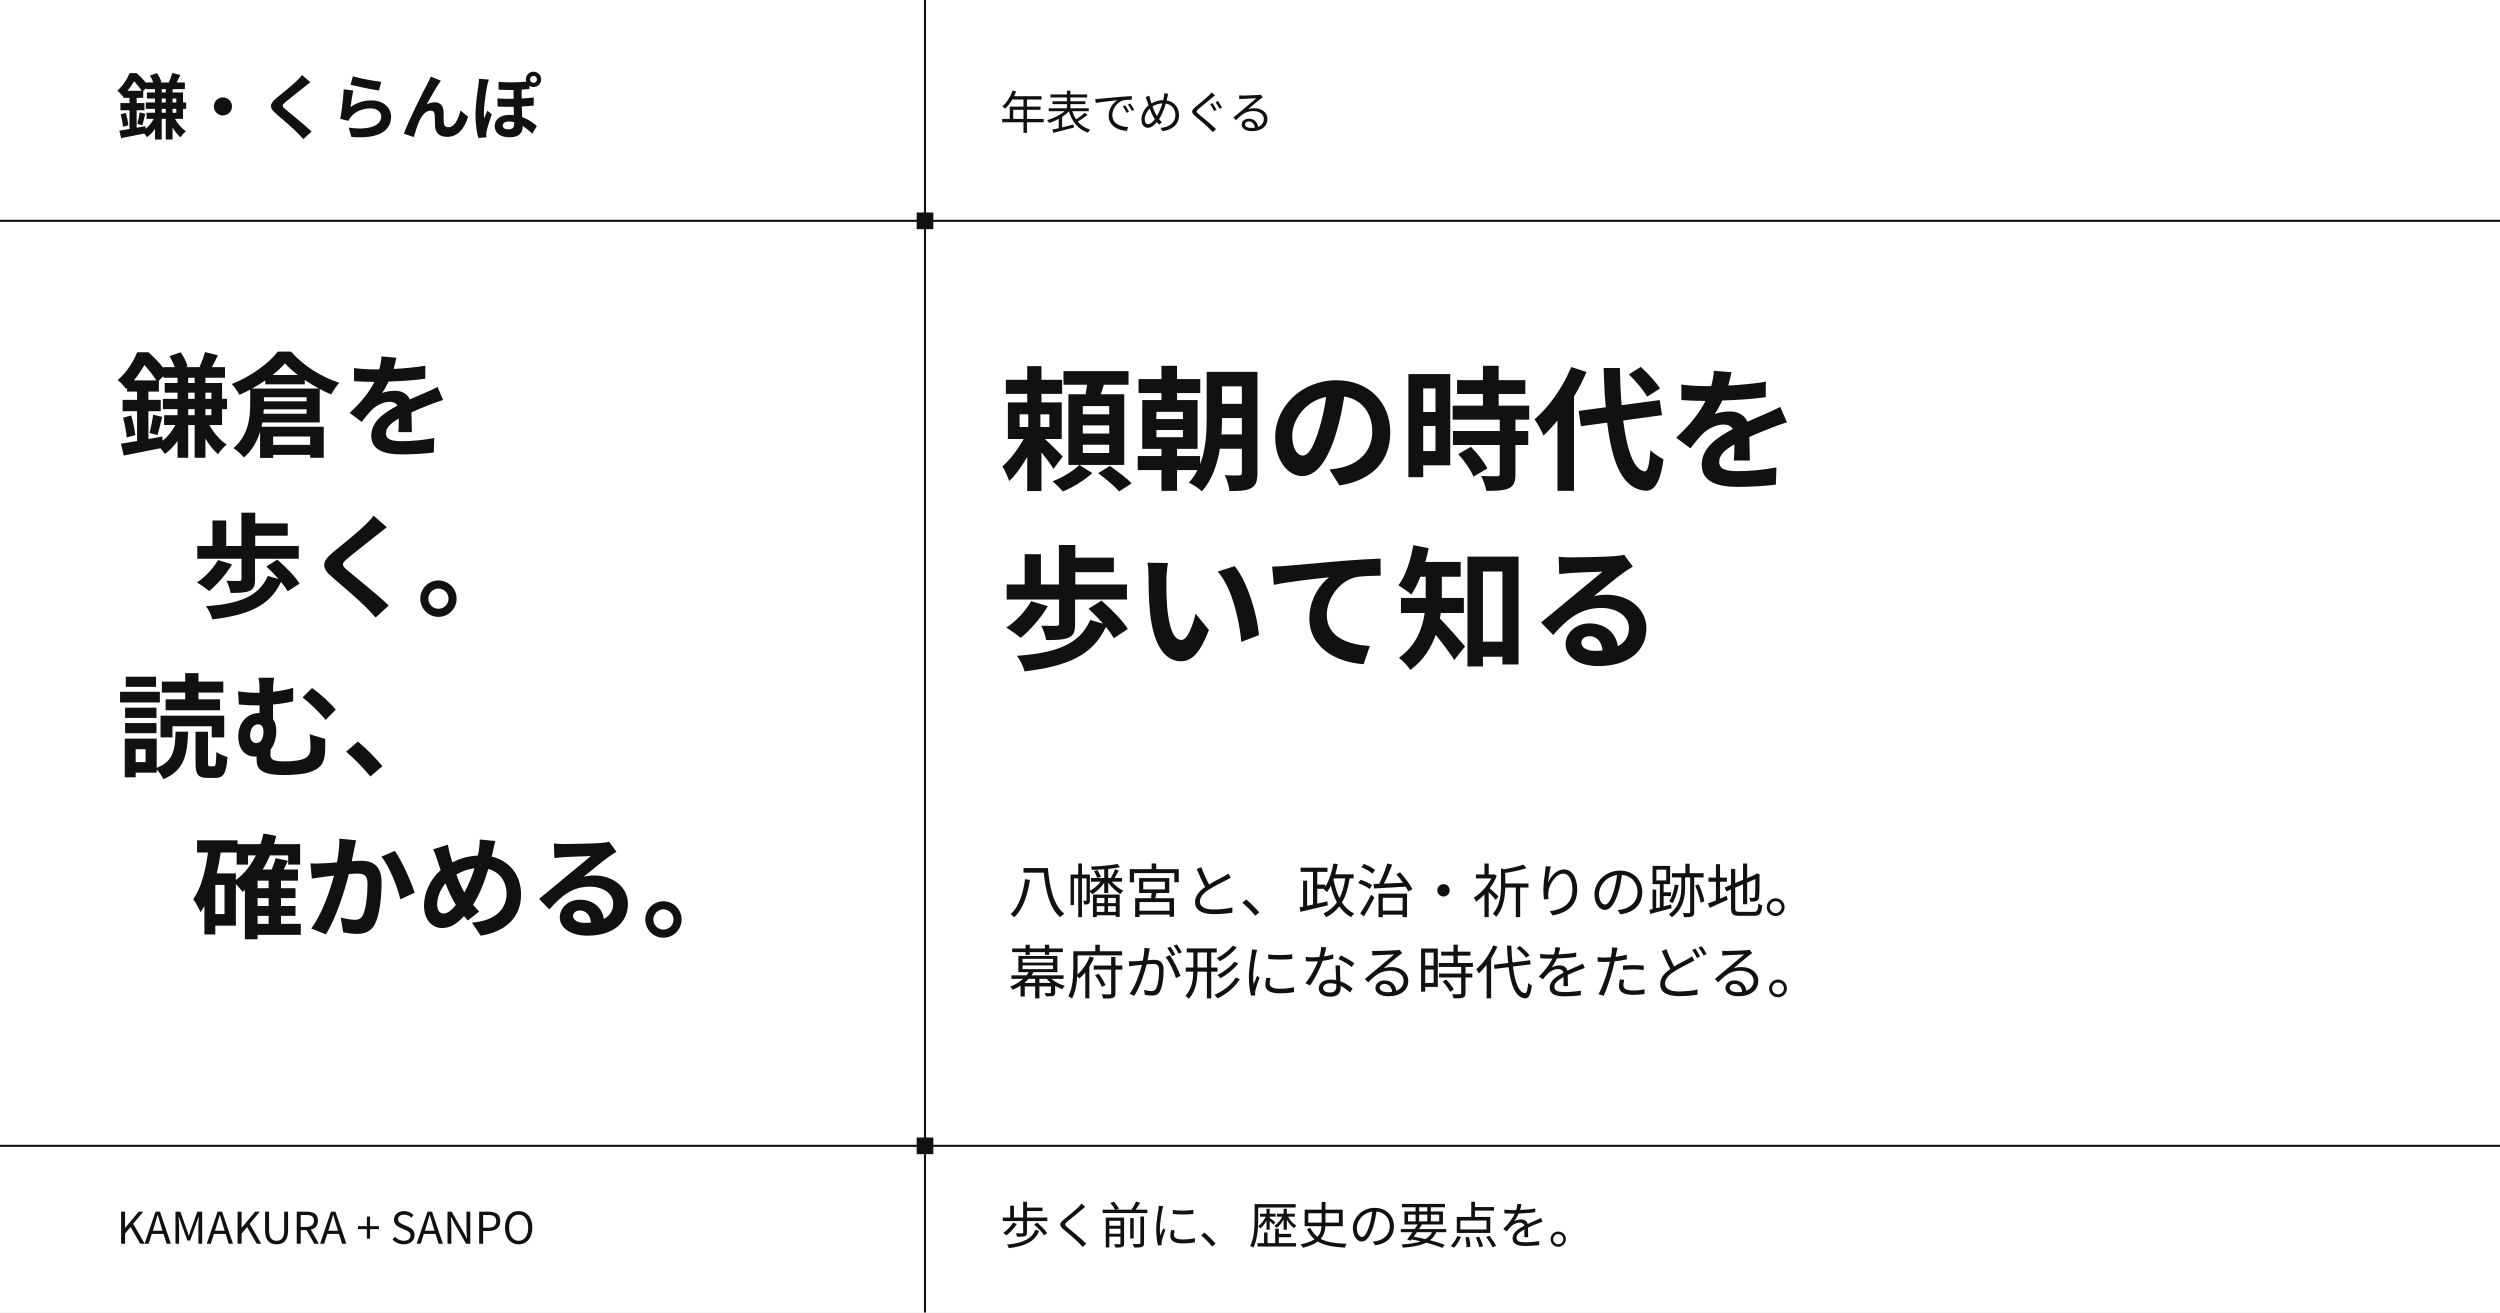
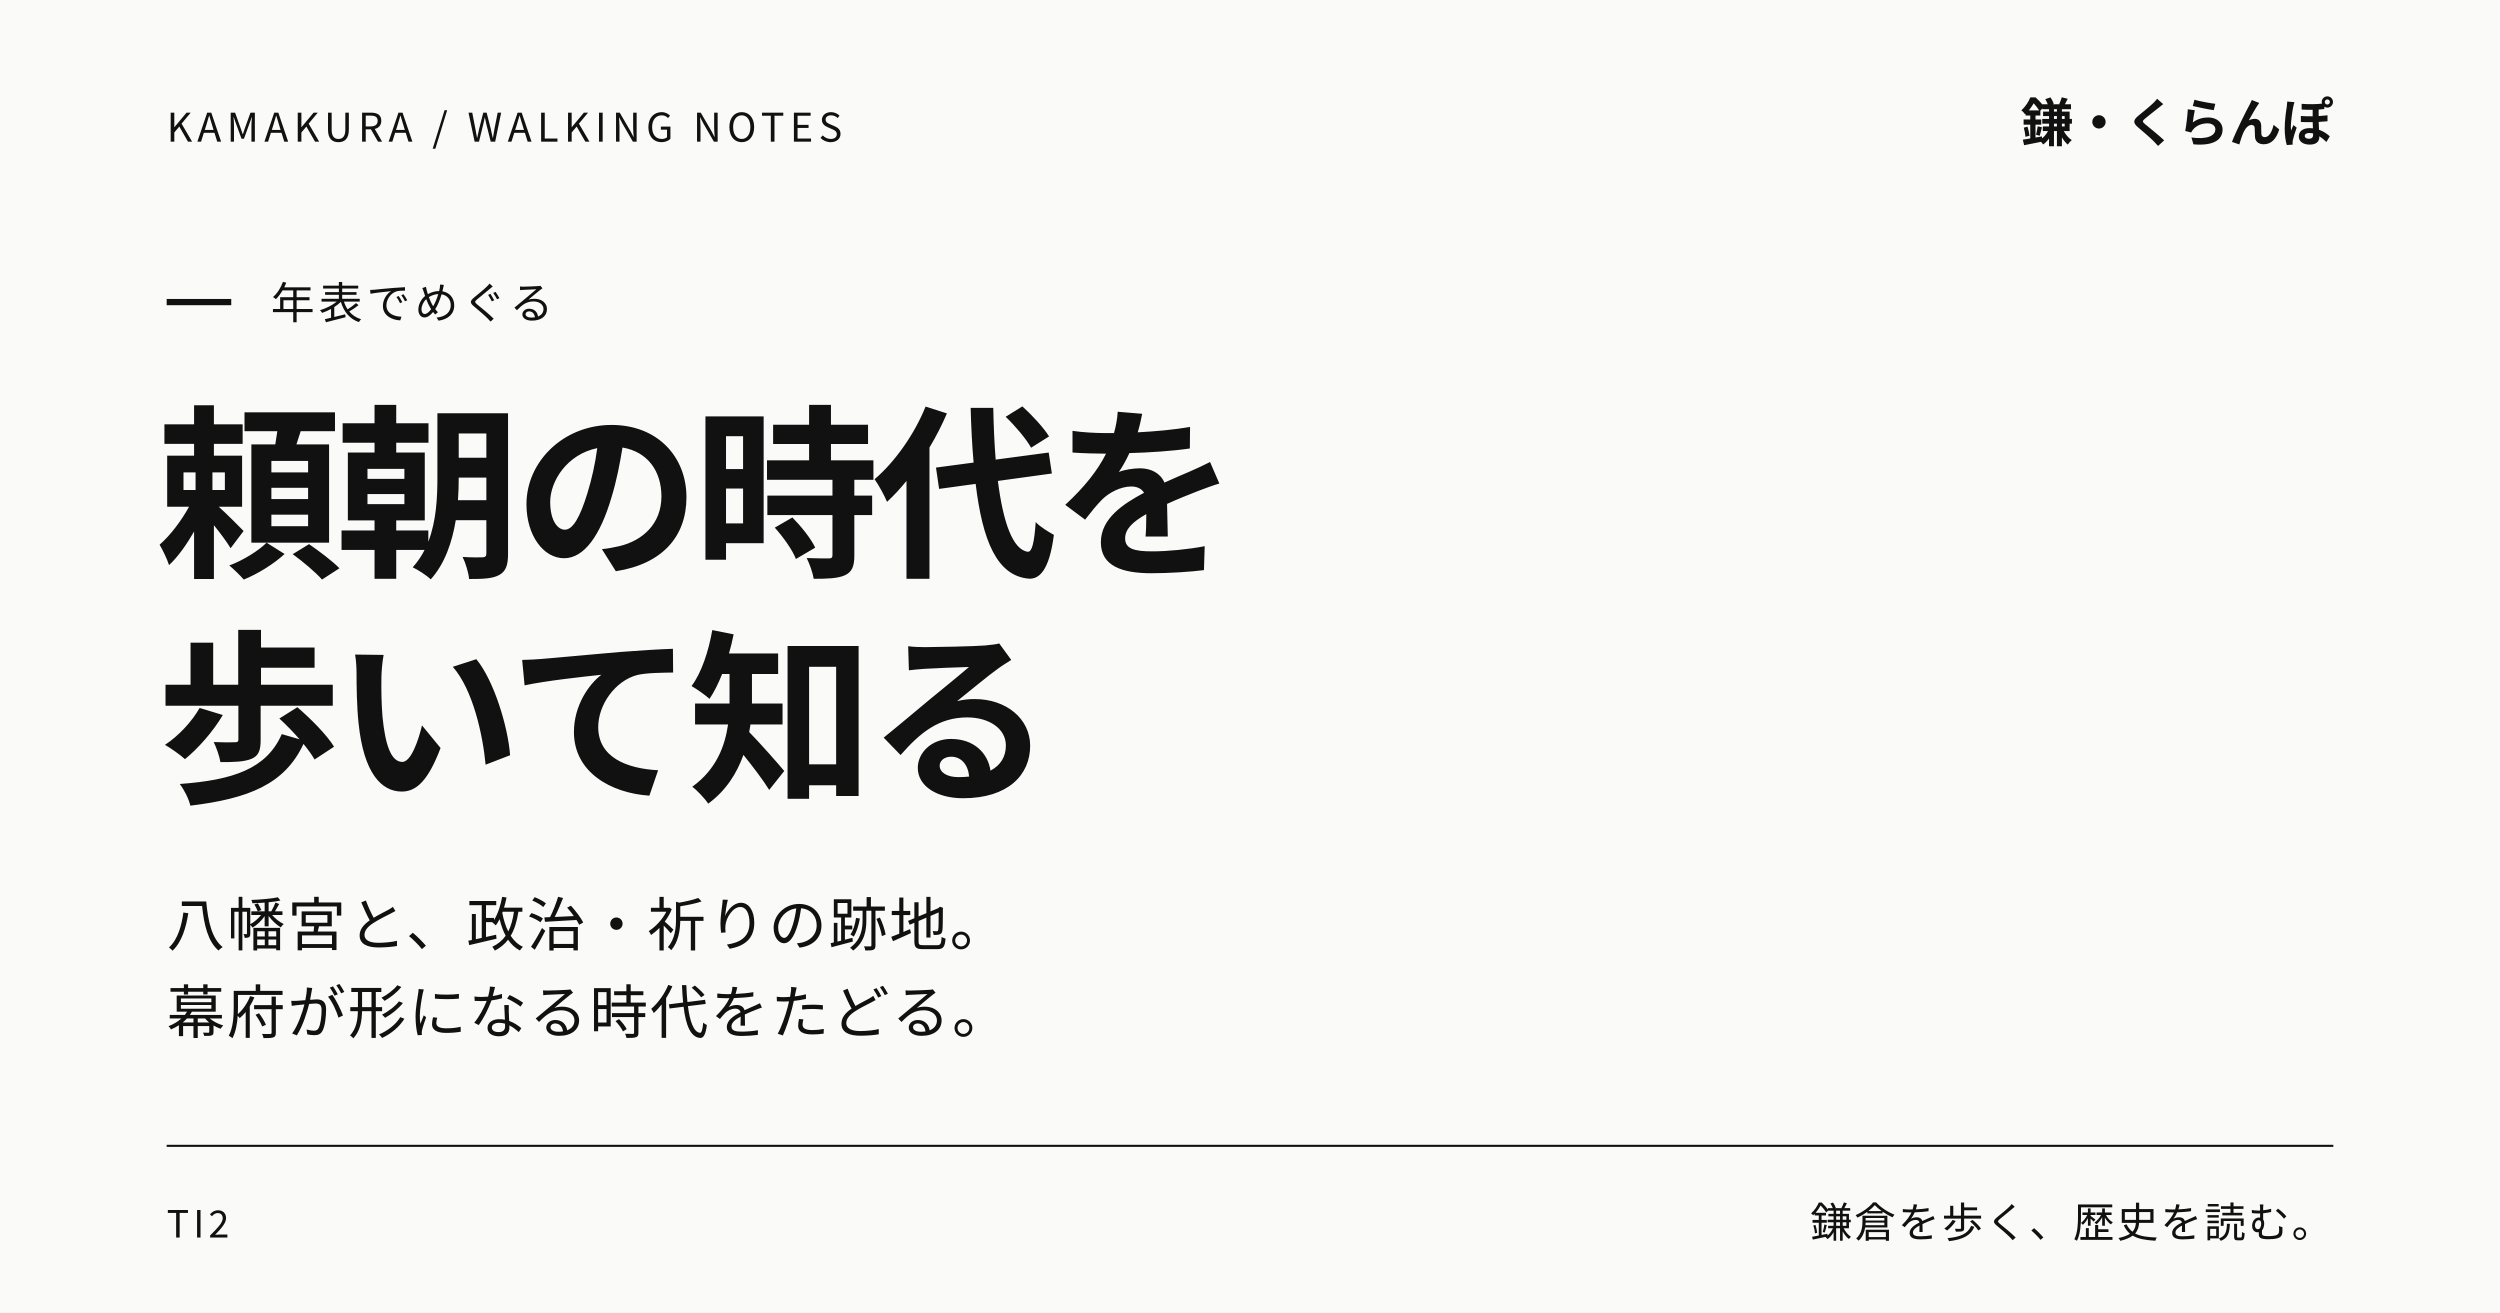
<svg xmlns="http://www.w3.org/2000/svg" width="1200" height="630" viewBox="0 0 1200 630">
-   <rect width="1200" height="630" fill="#fff" />
+   <rect width="1200" height="630" fill="#fafaf8" />
  <g fill="#111" font-family="Noto Sans CJK JP, sans-serif">
-     <text x="56" y="64" font-size="34" font-weight="700">鎌・くらんぽ</text>
-     <text x="480" y="62" font-size="22" font-weight="400">年表でめぐる</text>
-     <path d="M444 0V630 M0 106H1200 M0 550H1200" fill="none" stroke="#111" stroke-width="1" />
-     <rect x="440" y="102" width="8" height="8" />
-     <rect x="440" y="546" width="8" height="8" />
-     <text x="56" y="215" font-size="54" font-weight="900">鎌倉を</text>
-     <text x="92" y="292" font-size="54" font-weight="900">歩く。</text>
-     <text x="56" y="369" font-size="54" font-weight="900">読む、</text>
-     <text x="92" y="446" font-size="54" font-weight="900">確かめる。</text>
-     <text x="480" y="230" font-size="64" font-weight="900">頼朝の時代を</text>
-     <text x="480" y="316" font-size="64" font-weight="900">歩いて知る</text>
-     <text x="484" y="438" font-size="28" font-weight="400">八幡宮と、政治・祈りの跡地。</text>
-     <text x="484" y="477" font-size="28" font-weight="400">幕府が形になる時代をたどる。</text>
-     <text x="56" y="597" font-size="21" font-weight="400">KAMAKURA + SANPO</text>
-     <text x="480" y="597" font-size="24" font-weight="400">歩く前に、歴史の要点を。</text>
+     <text x="80" y="68" font-size="19" font-weight="400" letter-spacing="2.6" text-anchor="start">KAMAKURA / WALKING NOTES</text>
+     <text x="1120" y="68" font-size="25" font-weight="700" letter-spacing="0" text-anchor="end">鎌・くらんぽ</text>
+     <path d="M80 145H111" stroke="#111" stroke-width="3" />
+     <text x="130" y="153" font-size="21" font-weight="400" letter-spacing="2" text-anchor="start">年表でめぐる</text>
+     <text x="75" y="270" font-size="89" font-weight="900" letter-spacing="-3" text-anchor="start">頼朝の時代を</text>
+     <text x="75" y="378" font-size="89" font-weight="900" letter-spacing="-3" text-anchor="start">歩いて知る</text>
+     <text x="80" y="454" font-size="28" font-weight="400" letter-spacing="1" text-anchor="start">八幡宮と、政治・祈りの跡地。</text>
+     <text x="80" y="496" font-size="28" font-weight="400" letter-spacing="1" text-anchor="start">幕府が形になる時代をたどる。</text>
+     <path d="M80 550H1120" stroke="#111" stroke-width="1" />
+     <text x="80" y="594" font-size="18" font-weight="400" letter-spacing="2" text-anchor="start">TI2</text>
+     <text x="1120" y="594" font-size="20" font-weight="400" letter-spacing="1" text-anchor="end">鎌倉を歩く、歴史を読む。</text>
  </g>
</svg>
